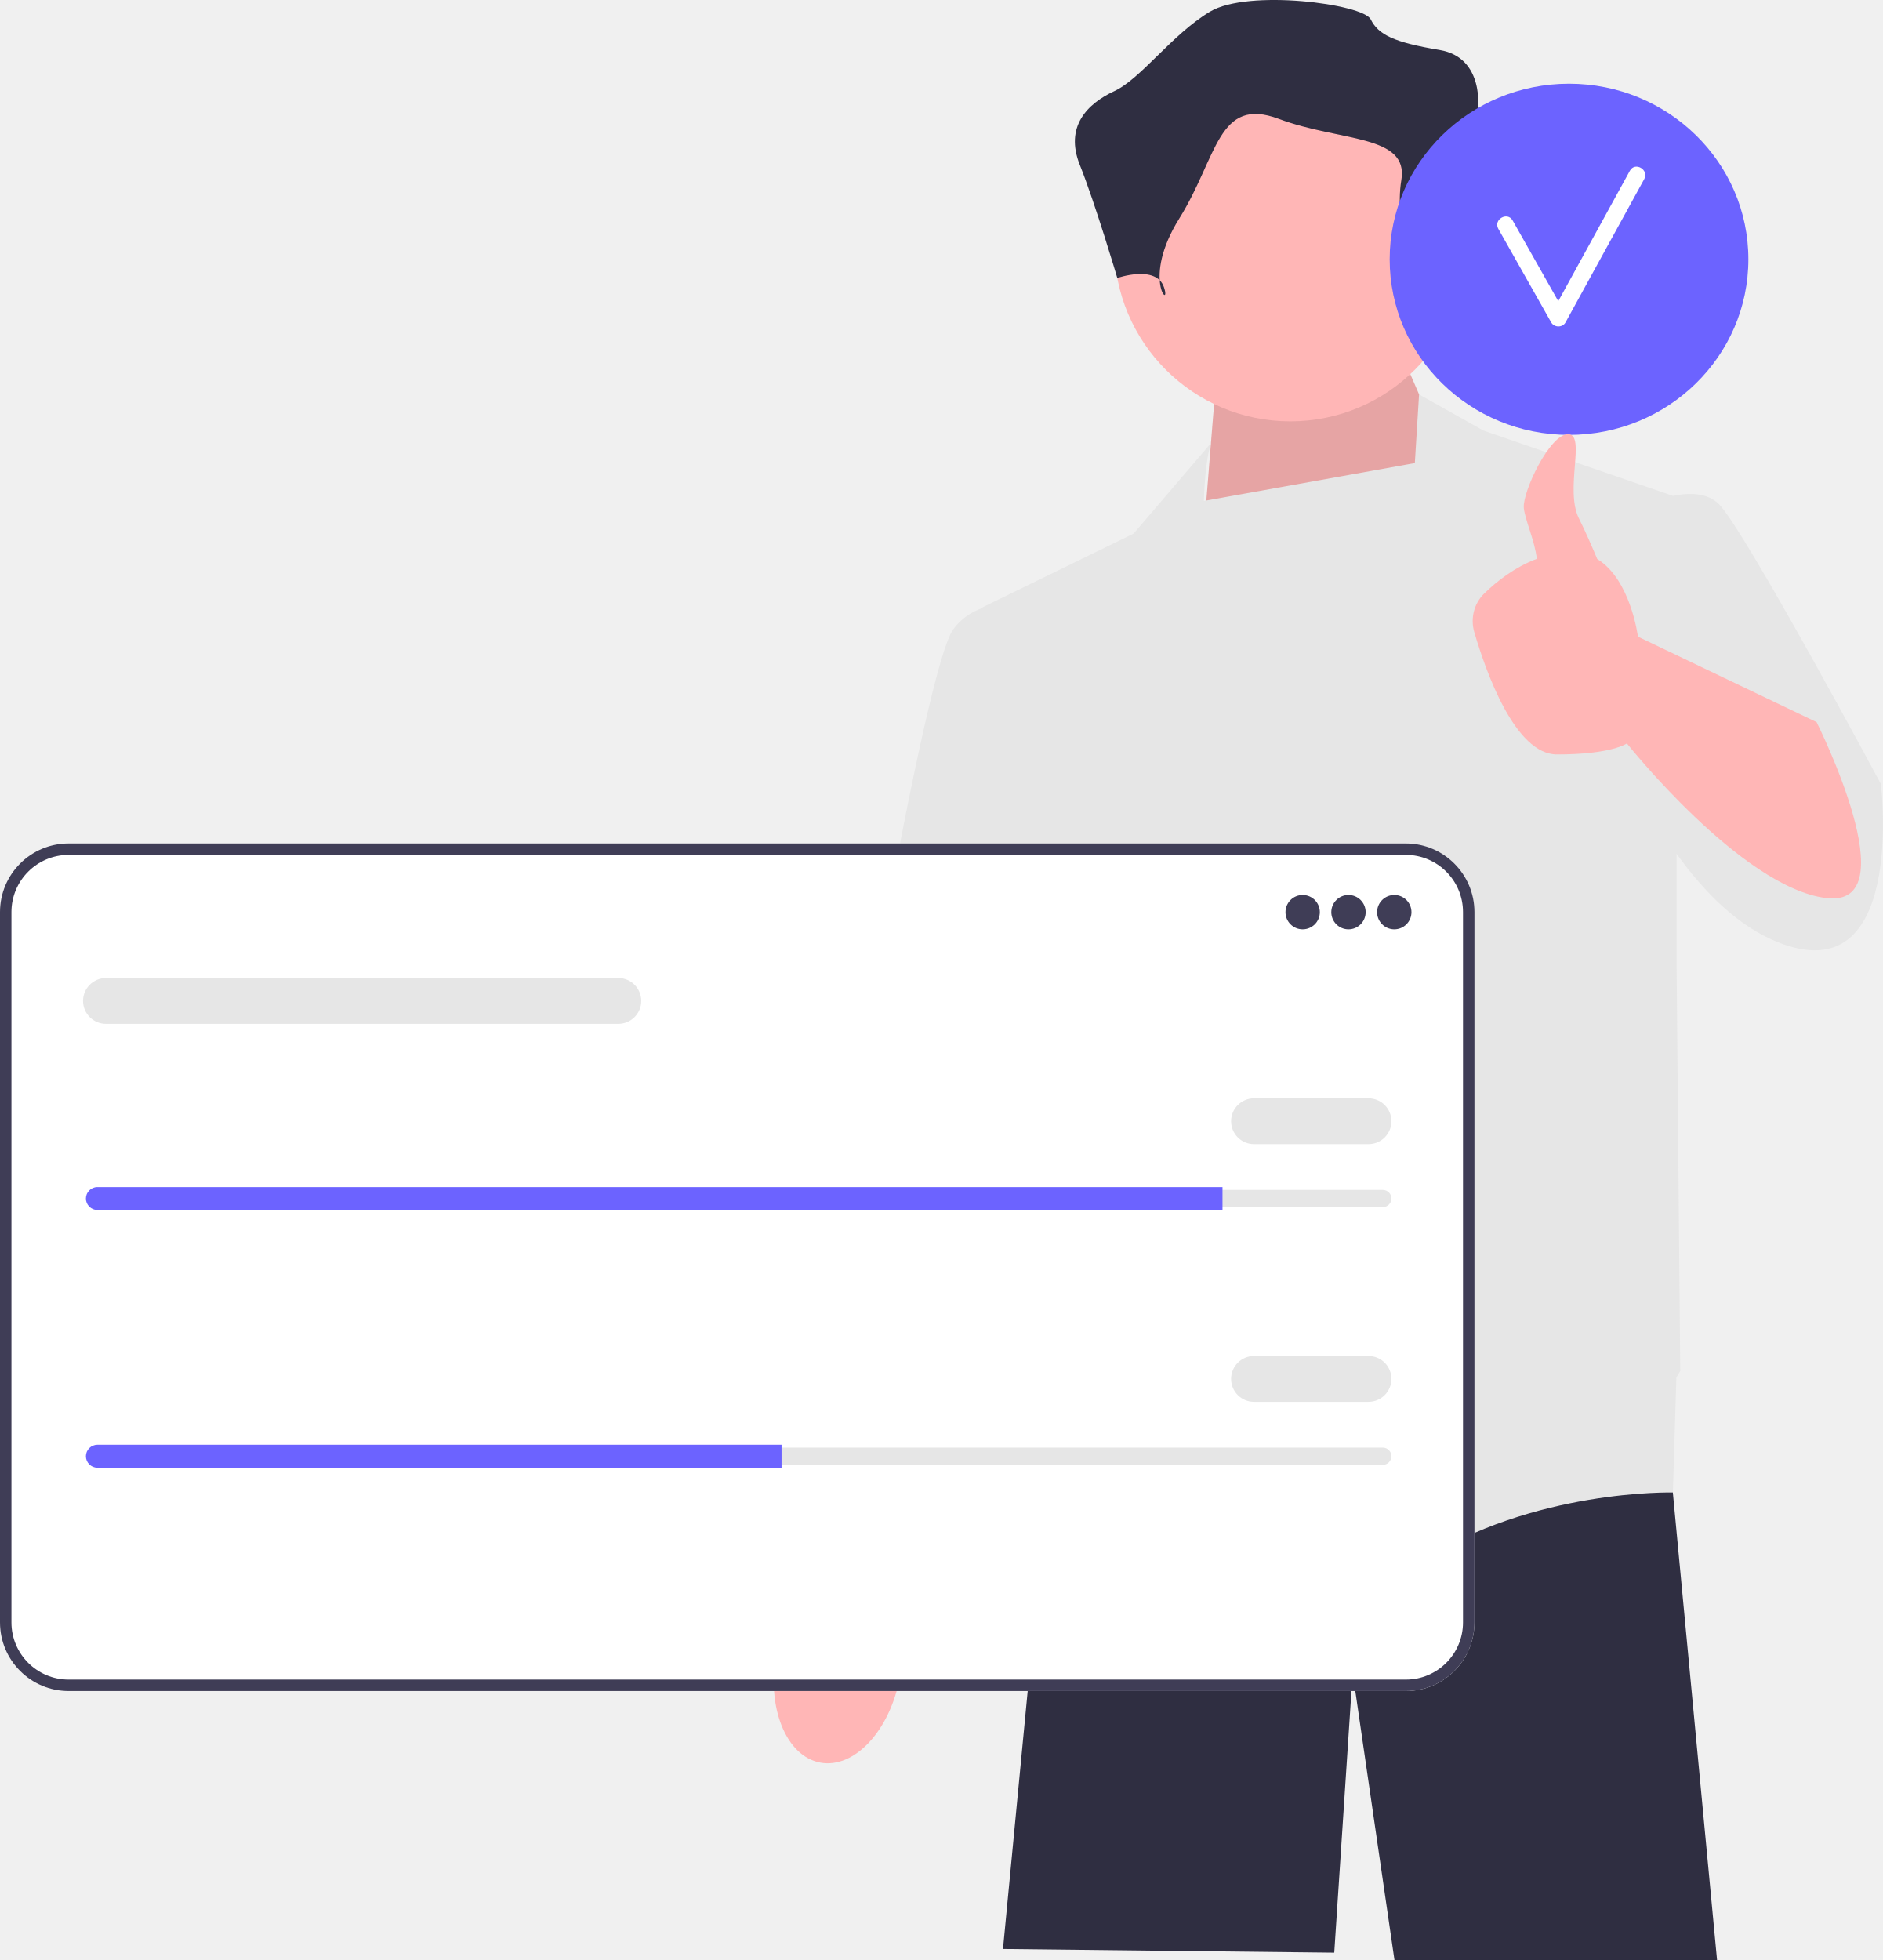
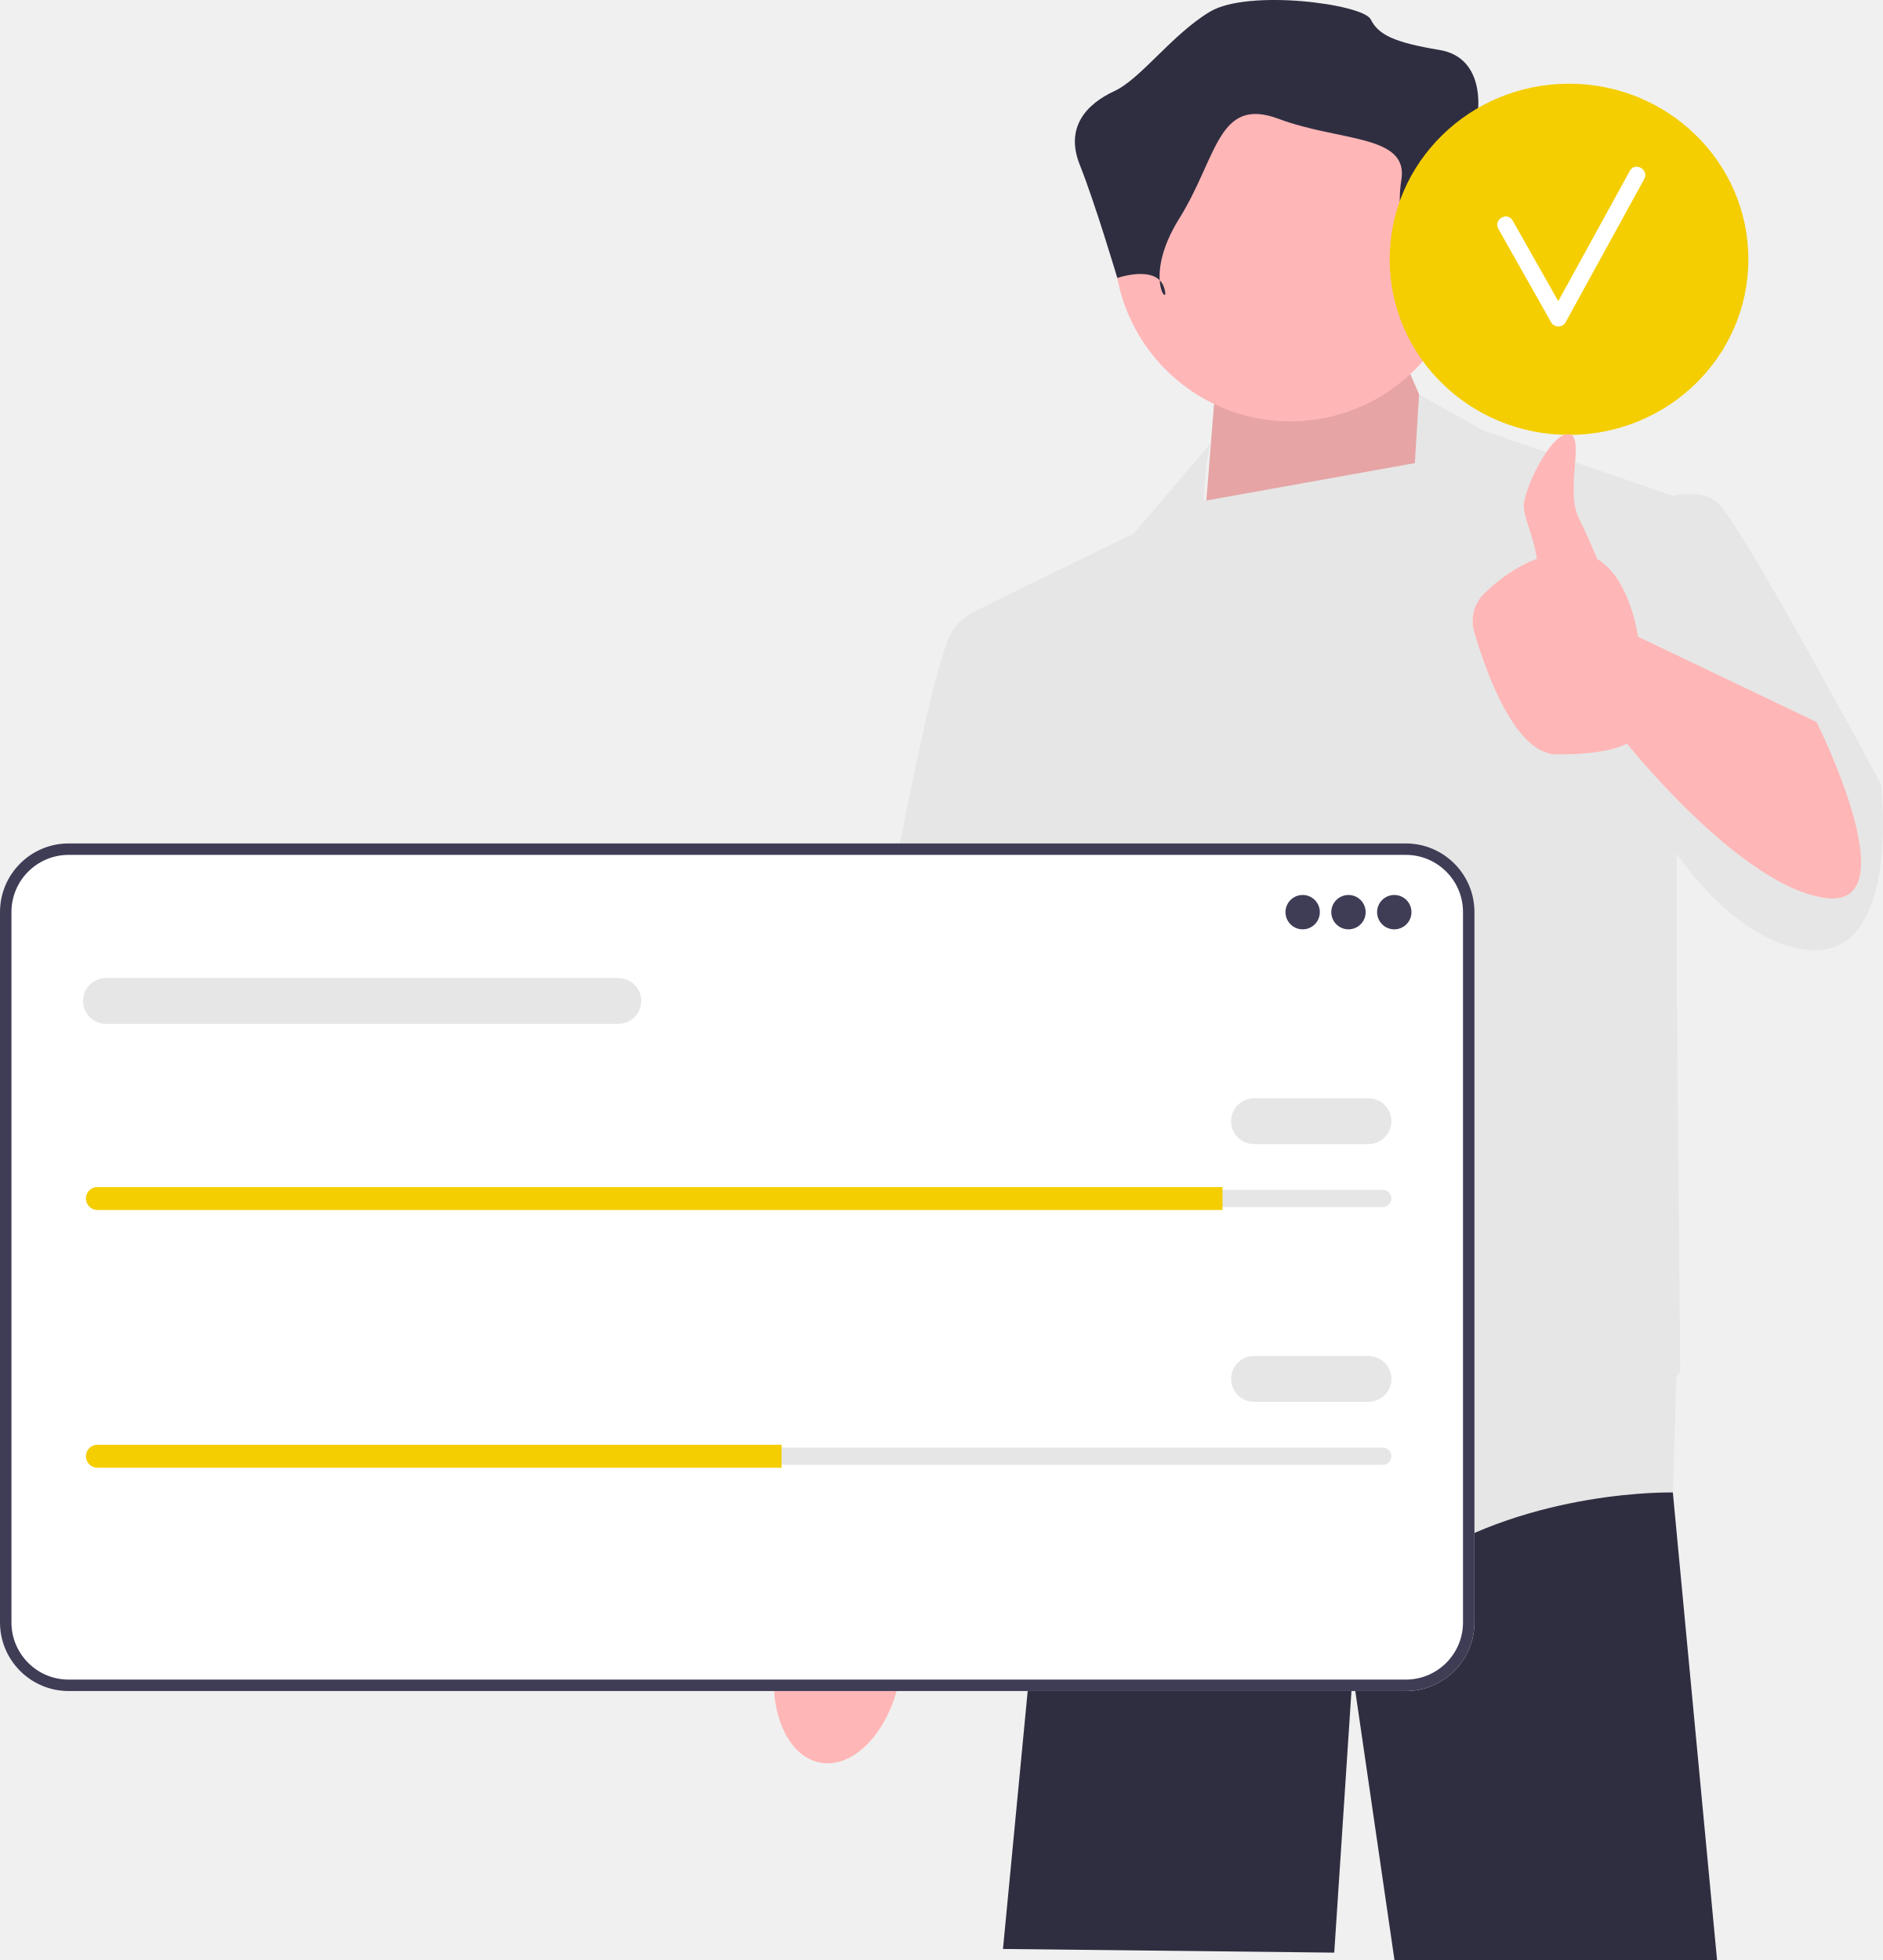
<svg xmlns="http://www.w3.org/2000/svg" width="511.563" height="532.448" viewBox="0 0 511.563 532.448">
  <polygon points="454.491 405.208 454.481 405.448 466.491 532.448 378.851 532.448 367.491 454.448 362.491 530.448 272.491 529.448 282.051 429.668 290.181 383.418 290.181 383.408 291.401 376.448 452.101 376.448 452.311 378.968 454.491 405.208" fill="#2f2e41" />
  <path d="M222.883,478.831c9.282,1.691,18.96-8.762,21.618-23.348,1.163-6.385,.788-12.503-.78-17.506l1.423-8.408,23.883-113.109s43.98-87.975,43.979-103.248c-.001-15.273-12.722-22.763-12.722-22.763l-17.214,.161-53.983,131.847-9.722,97.43-1.573,13.367c-3.232,4.129-5.741,9.721-6.903,16.106-2.657,14.586,2.713,27.78,11.995,29.471Z" fill="#ffb6b6" />
  <polygon points="397.991 135.948 381.991 98.948 329.991 107.948 326.491 151.48 397.991 135.948" fill="#ffb6b6" />
  <polygon points="397.991 135.948 381.991 98.948 329.991 107.948 326.491 151.48 397.991 135.948" opacity=".1" />
  <path d="M510.991,212.948s-37-69-44-76c-3.116-3.116-8.015-3.16-12.493-2.251l-51.507-17.749-17.458-9.809-1.15,18.662-57.315,10.287c.318-11.381,1.924-15.71,1.924-15.71l-21,24.569-41,20,.022,.18c-3.009,1.05-5.861,2.847-8.022,5.82-8,11-30,145-30,145l47,10,6.396-40.14,4.604,36.14,3.5,67.5s64,55,95,35,69-19,69-19l.948-31.288c.675-1.079,1.052-1.712,1.052-1.712l-1-110.984v-29.532c7.618,10.614,16.812,19.741,27.5,24.016,35,14,28-43,28-43Z" fill="#e6e6e6" />
  <circle cx="350.556" cy="66.62" r="47.838" fill="#ffb6b6" />
  <path d="M384.875,80.139s4.16-14.56,13.52-13.52c9.36,1.04,11.44-7.28,9.36-11.44-2.08-4.16-6.24-24.959-6.24-24.959,0,0,2.08-14.56-10.4-16.639-12.48-2.08-16.639-4.16-18.719-8.32-2.08-4.16-33.279-8.32-43.679-2.08-10.4,6.24-18.719,18.212-25.999,21.585-7.28,3.374-13.52,9.614-9.36,20.013,4.16,10.4,10.193,30.739,10.193,30.739,0,0,10.606-3.7,12.686,2.54,2.08,6.24-6.24-2.08,4.16-18.719,10.4-16.639,10.4-33.279,27.039-27.039,16.639,6.24,35.359,4.16,33.279,16.639-2.08,12.48,4.16,31.199,4.16,31.199Z" fill="#2f2e41" />
  <g>
    <path d="M381.949,459.384H18.633c-10.275,0-18.633-8.359-18.633-18.633V247.758c0-10.274,8.359-18.633,18.633-18.633H381.949c10.275,0,18.633,8.359,18.633,18.633v192.993c0,10.274-8.359,18.633-18.633,18.633Z" fill="#fff" />
    <path d="M381.949,459.384H18.633c-10.275,0-18.633-8.359-18.633-18.633V247.758c0-10.274,8.359-18.633,18.633-18.633H381.949c10.275,0,18.633,8.359,18.633,18.633v192.993c0,10.274-8.359,18.633-18.633,18.633ZM18.633,232.236c-8.558,0-15.522,6.963-15.522,15.522v192.993c0,8.558,6.963,15.522,15.522,15.522H381.949c8.558,0,15.522-6.963,15.522-15.522V247.758c0-8.558-6.963-15.522-15.522-15.522H18.633Z" fill="#3f3d56" />
    <circle cx="353.908" cy="247.794" r="4.667" fill="#3f3d56" />
    <circle cx="366.355" cy="247.794" r="4.667" fill="#3f3d56" />
    <circle cx="378.801" cy="247.794" r="4.667" fill="#3f3d56" />
    <path d="M26.449,323.251c-1.287,0-2.334,1.047-2.334,2.334,0,.627,.242,1.208,.682,1.636,.444,.454,1.025,.697,1.652,.697H375.69c1.287,0,2.334-1.047,2.334-2.334,0-.627-.242-1.208-.682-1.636-.444-.454-1.025-.697-1.652-.697H26.449Z" fill="#e6e6e6" />
-     <path d="M332.127,322.473v6.223H26.449c-.856,0-1.634-.342-2.194-.918-.576-.56-.918-1.338-.918-2.194,0-1.711,1.4-3.112,3.112-3.112H332.127Z" fill="#6c63ff" />
+     <path d="M332.127,322.473v6.223H26.449c-.856,0-1.634-.342-2.194-.918-.576-.56-.918-1.338-.918-2.194,0-1.711,1.4-3.112,3.112-3.112H332.127Z" fill="#f4ce00" />
    <path d="M371.8,310.805h-31.116c-3.431,0-6.223-2.791-6.223-6.223s2.792-6.223,6.223-6.223h31.116c3.431,0,6.223,2.791,6.223,6.223s-2.792,6.223-6.223,6.223Z" fill="#e6e6e6" />
    <path d="M167.99,278.133H28.782c-3.431,0-6.223-2.791-6.223-6.223s2.792-6.223,6.223-6.223H167.99c3.431,0,6.223,2.791,6.223,6.223s-2.792,6.223-6.223,6.223Z" fill="#e6e6e6" />
    <path d="M26.449,393.262c-1.287,0-2.334,1.047-2.334,2.334,0,.627,.242,1.208,.682,1.636,.444,.454,1.025,.697,1.652,.697H375.69c1.287,0,2.334-1.047,2.334-2.334,0-.627-.242-1.208-.682-1.636-.444-.454-1.025-.697-1.652-.697H26.449Z" fill="#e6e6e6" />
-     <path d="M212.33,392.485v6.223H26.449c-.856,0-1.634-.342-2.194-.918-.576-.56-.918-1.338-.918-2.194,0-1.711,1.4-3.112,3.112-3.112H212.33Z" fill="#6c63ff" />
+     <path d="M212.33,392.485v6.223H26.449c-.856,0-1.634-.342-2.194-.918-.576-.56-.918-1.338-.918-2.194,0-1.711,1.4-3.112,3.112-3.112H212.33Z" fill="#f4ce00" />
    <path d="M371.8,380.816h-31.116c-3.431,0-6.223-2.791-6.223-6.223s2.792-6.223,6.223-6.223h31.116c3.431,0,6.223,2.791,6.223,6.223s-2.792,6.223-6.223,6.223Z" fill="#e6e6e6" />
  </g>
  <g>
-     <ellipse cx="426.274" cy="70.441" rx="48.726" ry="47.7" fill="#6c63ff" />
+     <ellipse cx="426.274" cy="70.441" rx="48.726" ry="47.7" fill="#f4ce00" />
    <path d="M442.811,46.381c-6.487,11.812-12.974,23.624-19.461,35.437-4.134-7.305-8.246-14.623-12.391-21.922-1.431-2.521-5.325-.254-3.89,2.274,4.804,8.461,9.559,16.951,14.364,25.413,.821,1.447,3.077,1.48,3.89,0,7.126-12.976,14.252-25.951,21.378-38.927,1.396-2.543-2.492-4.818-3.89-2.274Z" fill="#fff" />
  </g>
  <path d="M493.538,196.172l-48.547-23.223s-1.95-15.544-11.054-21.088c-1.548-3.692-3.329-7.749-4.946-10.963-4-7.949,2-22.949-3-22.949s-12.391,15.775-12,20c.3,3.243,2.981,8.905,3.534,13.861-6.097,2.299-11.016,6.241-14.25,9.379-2.799,2.716-3.838,6.768-2.745,10.511,3.169,10.847,11.092,33.249,22.46,33.249,15,0,19-3,19-3,0,0,31,39,54,42s-2.453-47.777-2.453-47.777Z" fill="#ffb6b6" />
</svg>
